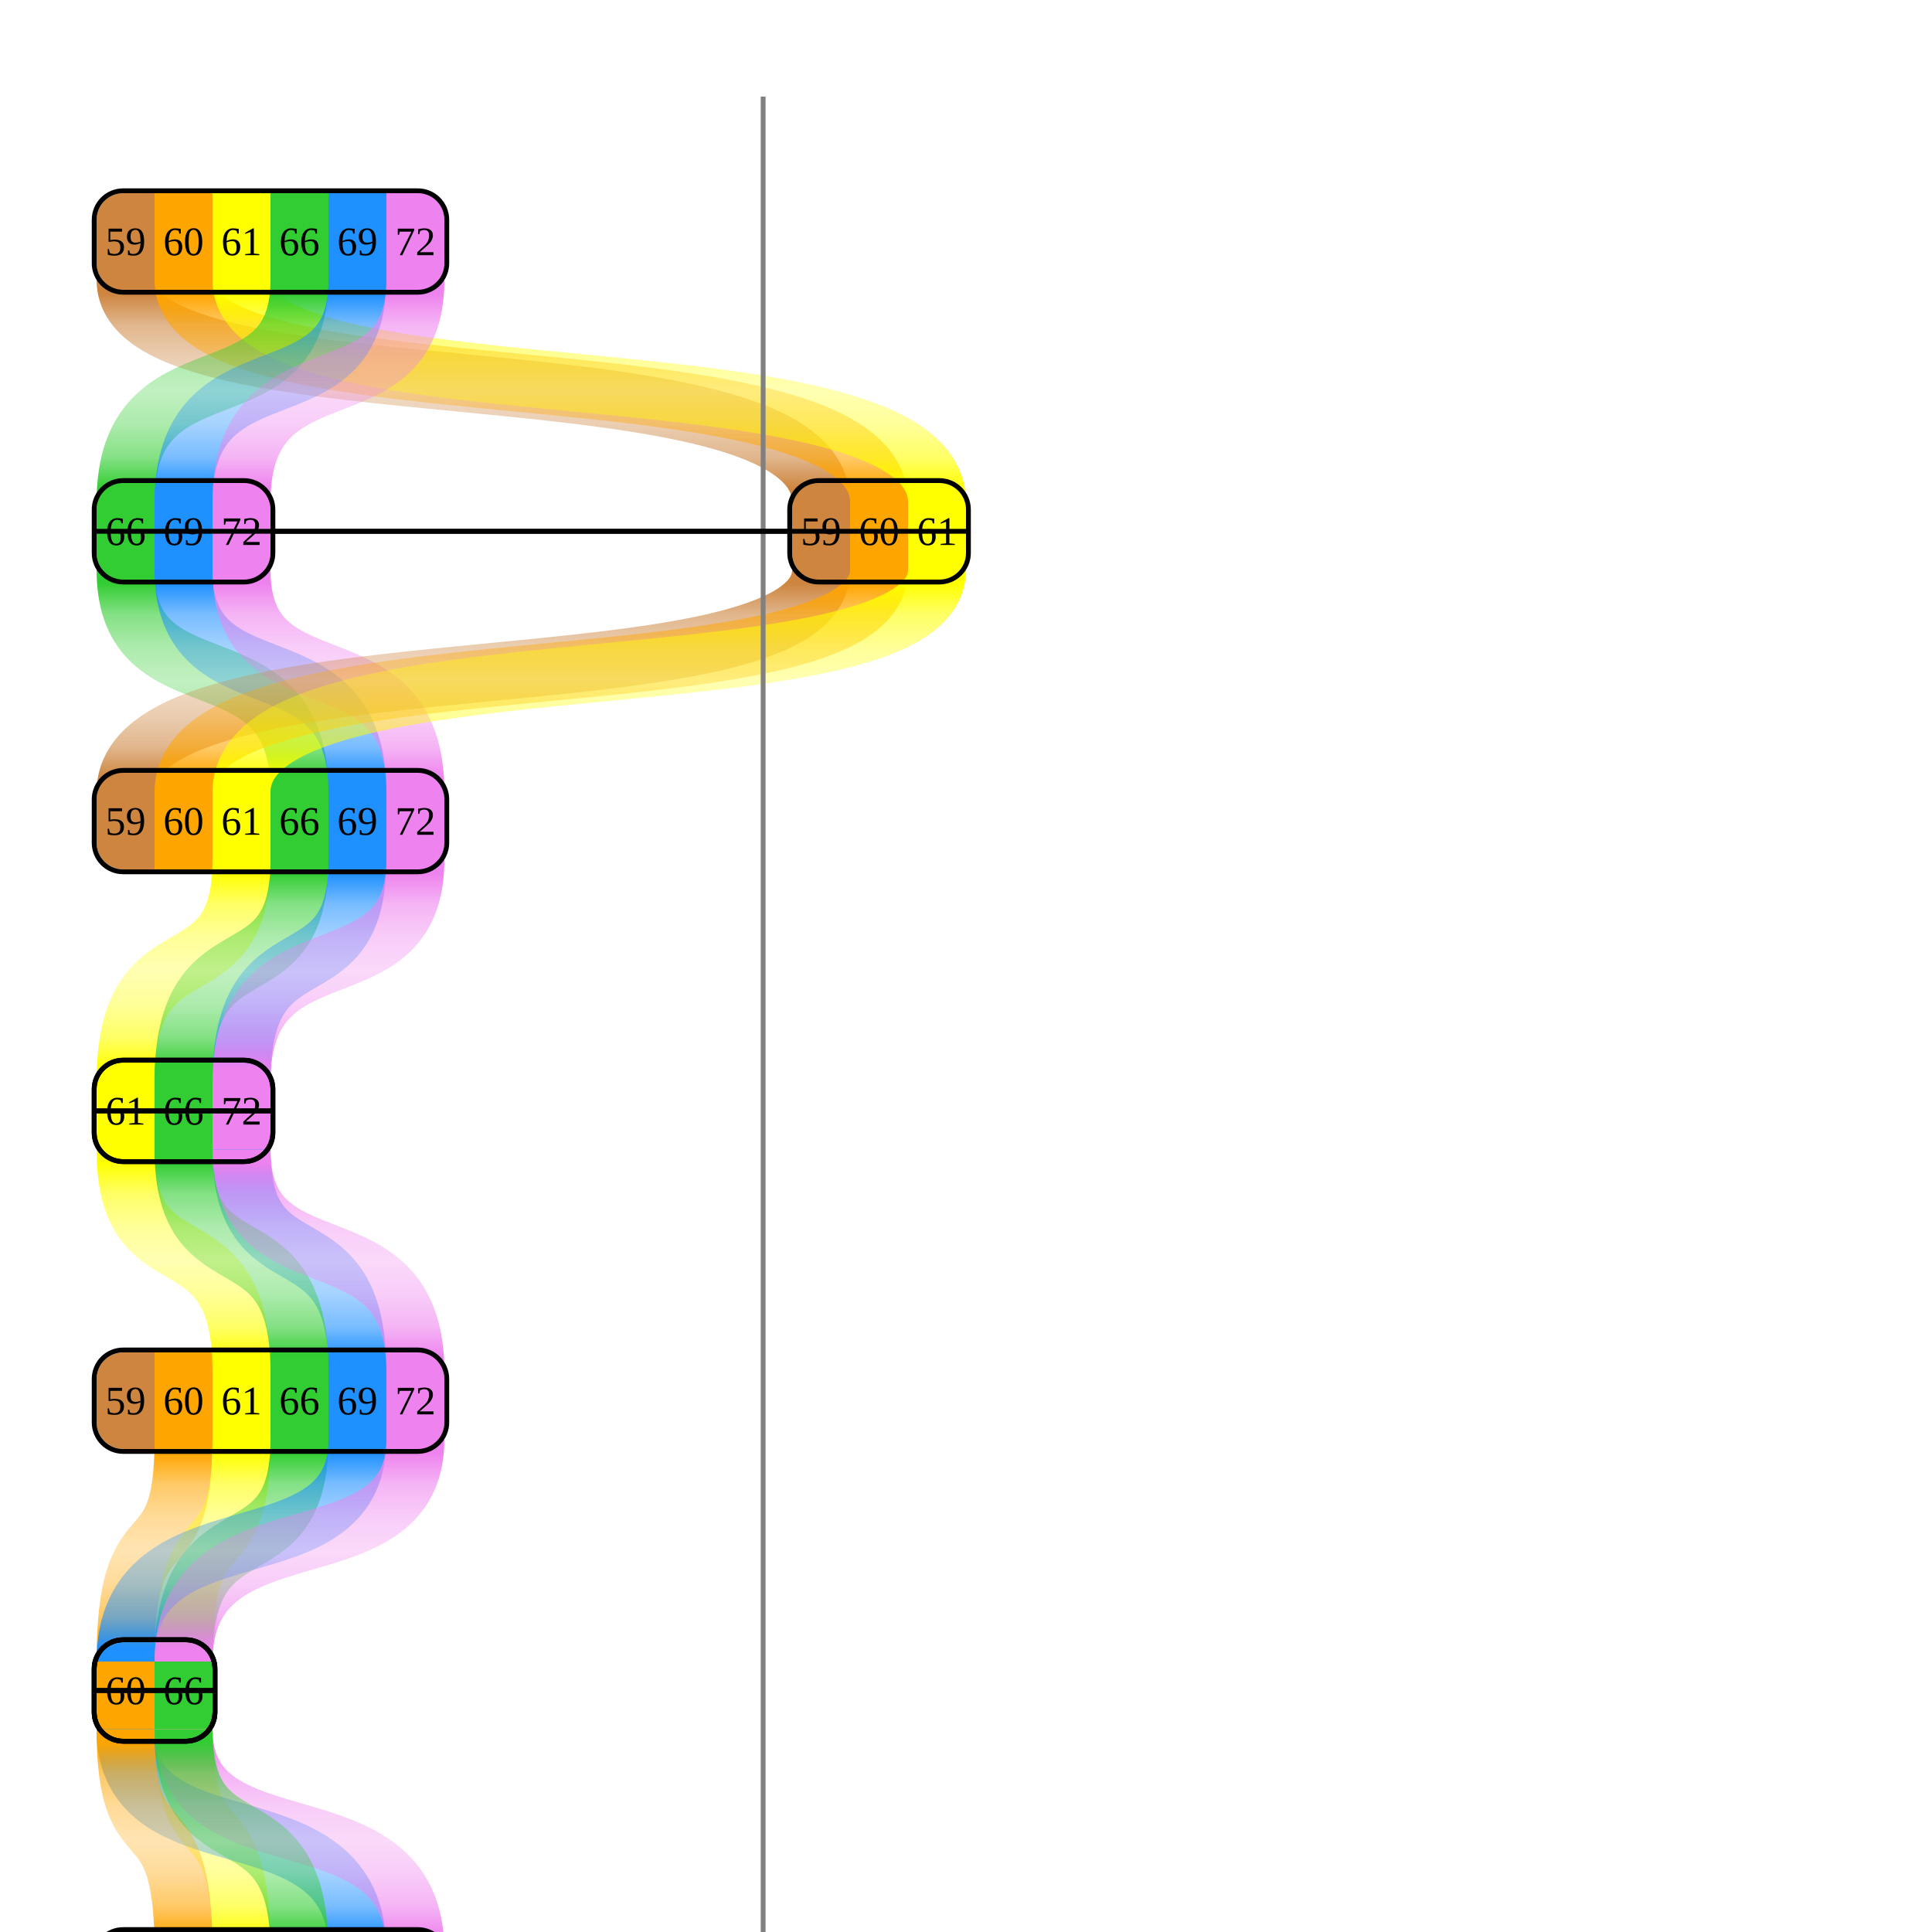
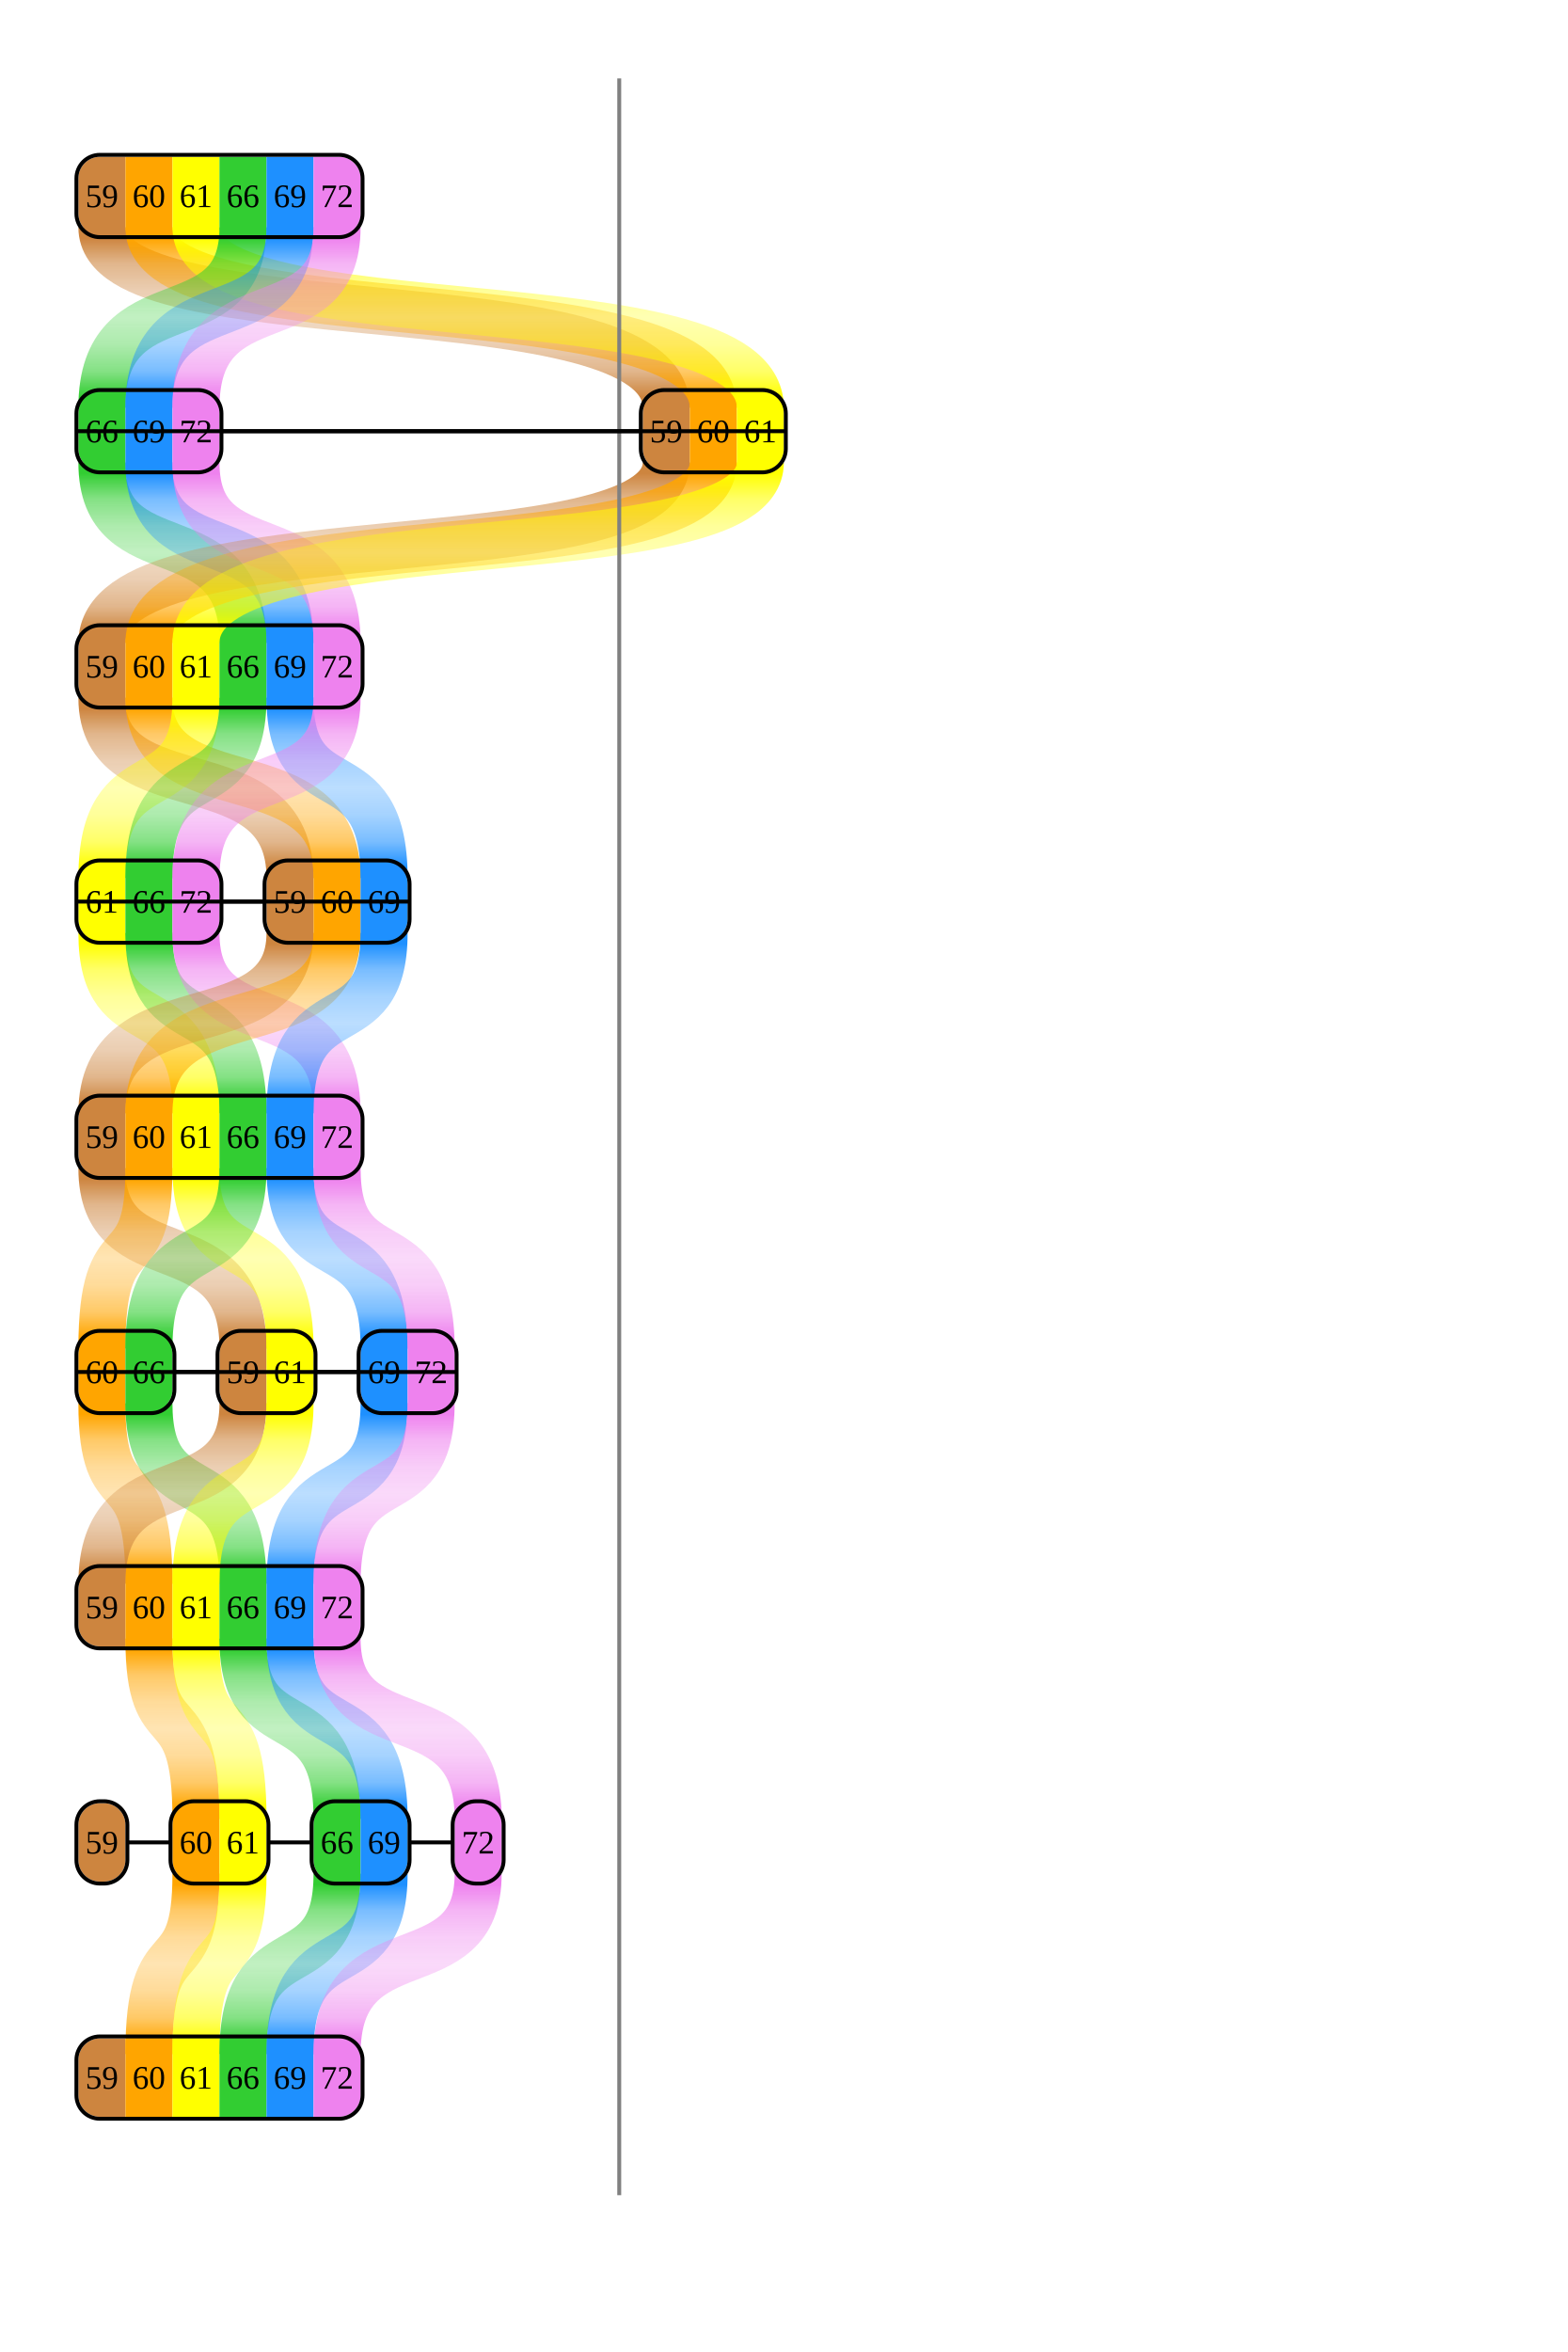
- <svg xmlns="http://www.w3.org/2000/svg" viewBox="0 0 200 200">
+ <svg xmlns="http://www.w3.org/2000/svg" viewBox="0 0 200 300">
  <g transform="translate(10, 20)">
    <defs>
      <linearGradient id="dodgerblueGradient" x1="0%" x2="0%" y1="0%" y2="100%">
        <stop offset="0%" stop-color="dodgerblue" stop-opacity="1" />
        <stop offset="6%" stop-color="dodgerblue" stop-opacity="1" />
        <stop offset="20%" stop-color="dodgerblue" stop-opacity=".6" />
        <stop offset="35%" stop-color="dodgerblue" stop-opacity=".4" />
        <stop offset="50%" stop-color="dodgerblue" stop-opacity=".3" />
        <stop offset="65%" stop-color="dodgerblue" stop-opacity=".4" />
        <stop offset="80%" stop-color="dodgerblue" stop-opacity=".6" />
        <stop offset="94%" stop-color="dodgerblue" stop-opacity="1" />
        <stop offset="100%" stop-color="dodgerblue" stop-opacity="1" />
      </linearGradient>
      <linearGradient id="yellowGradient" x1="0%" x2="0%" y1="0%" y2="100%">
        <stop offset="0%" stop-color="yellow" stop-opacity="1" />
        <stop offset="6%" stop-color="yellow" stop-opacity="1" />
        <stop offset="20%" stop-color="yellow" stop-opacity=".6" />
        <stop offset="35%" stop-color="yellow" stop-opacity=".4" />
        <stop offset="50%" stop-color="yellow" stop-opacity=".3" />
        <stop offset="65%" stop-color="yellow" stop-opacity=".4" />
        <stop offset="80%" stop-color="yellow" stop-opacity=".6" />
        <stop offset="94%" stop-color="yellow" stop-opacity="1" />
        <stop offset="100%" stop-color="yellow" stop-opacity="1" />
      </linearGradient>
      <linearGradient id="violetGradient" x1="0%" x2="0%" y1="0%" y2="100%">
        <stop offset="0%" stop-color="violet" stop-opacity="1" />
        <stop offset="6%" stop-color="violet" stop-opacity="1" />
        <stop offset="20%" stop-color="violet" stop-opacity=".6" />
        <stop offset="35%" stop-color="violet" stop-opacity=".4" />
        <stop offset="50%" stop-color="violet" stop-opacity=".3" />
        <stop offset="65%" stop-color="violet" stop-opacity=".4" />
        <stop offset="80%" stop-color="violet" stop-opacity=".6" />
        <stop offset="94%" stop-color="violet" stop-opacity="1" />
        <stop offset="100%" stop-color="violet" stop-opacity="1" />
      </linearGradient>
      <linearGradient id="orangeGradient" x1="0%" x2="0%" y1="0%" y2="100%">
        <stop offset="0%" stop-color="orange" stop-opacity="1" />
        <stop offset="6%" stop-color="orange" stop-opacity="1" />
        <stop offset="20%" stop-color="orange" stop-opacity=".6" />
        <stop offset="35%" stop-color="orange" stop-opacity=".4" />
        <stop offset="50%" stop-color="orange" stop-opacity=".3" />
        <stop offset="65%" stop-color="orange" stop-opacity=".4" />
        <stop offset="80%" stop-color="orange" stop-opacity=".6" />
        <stop offset="94%" stop-color="orange" stop-opacity="1" />
        <stop offset="100%" stop-color="orange" stop-opacity="1" />
      </linearGradient>
      <linearGradient id="limegreenGradient" x1="0%" x2="0%" y1="0%" y2="100%">
        <stop offset="0%" stop-color="limegreen" stop-opacity="1" />
        <stop offset="6%" stop-color="limegreen" stop-opacity="1" />
        <stop offset="20%" stop-color="limegreen" stop-opacity=".6" />
        <stop offset="35%" stop-color="limegreen" stop-opacity=".4" />
        <stop offset="50%" stop-color="limegreen" stop-opacity=".3" />
        <stop offset="65%" stop-color="limegreen" stop-opacity=".4" />
        <stop offset="80%" stop-color="limegreen" stop-opacity=".6" />
        <stop offset="94%" stop-color="limegreen" stop-opacity="1" />
        <stop offset="100%" stop-color="limegreen" stop-opacity="1" />
      </linearGradient>
      <linearGradient id="peruGradient" x1="0%" x2="0%" y1="0%" y2="100%">
        <stop offset="0%" stop-color="peru" stop-opacity="1" />
        <stop offset="6%" stop-color="peru" stop-opacity="1" />
        <stop offset="20%" stop-color="peru" stop-opacity=".6" />
        <stop offset="35%" stop-color="peru" stop-opacity=".4" />
        <stop offset="50%" stop-color="peru" stop-opacity=".3" />
        <stop offset="65%" stop-color="peru" stop-opacity=".4" />
        <stop offset="80%" stop-color="peru" stop-opacity=".6" />
        <stop offset="94%" stop-color="peru" stop-opacity="1" />
        <stop offset="100%" stop-color="peru" stop-opacity="1" />
      </linearGradient>
      <clipPath id="clipPath1">
        <rect x="0" y="0" width="6.0" height="10.0" rx="2.75" />
      </clipPath>
      <clipPath id="clipPath2">
        <rect x="0" y="0" width="12.0" height="10.0" rx="2.75" />
      </clipPath>
      <clipPath id="clipPath3">
        <rect x="0" y="0" width="18.0" height="10.0" rx="2.75" />
      </clipPath>
      <clipPath id="clipPath4">
        <rect x="0" y="0" width="24.0" height="10.0" rx="2.75" />
      </clipPath>
      <clipPath id="clipPath5">
        <rect x="0" y="0" width="30.0" height="10.0" rx="2.75" />
      </clipPath>
      <clipPath id="clipPath6">
        <rect x="0" y="0" width="36.0" height="10.0" rx="2.75" />
      </clipPath>
    </defs>
    <g transform="translate(0, 0.0)">
      <g transform="translate(0.0)" clip-path="url(#clipPath6)">
        <rect x="0.0" y="0" width="6.0" height="10.0" fill="peru" />
        <text x="3.0" y="5.0" text-anchor="middle" dominant-baseline="central" font-size="4.2">59</text>
        <rect x="6.0" y="0" width="6.0" height="10.0" fill="orange" />
        <text x="9.0" y="5.0" text-anchor="middle" dominant-baseline="central" font-size="4.2">60</text>
        <rect x="12.0" y="0" width="6.0" height="10.0" fill="yellow" />
        <text x="15.0" y="5.0" text-anchor="middle" dominant-baseline="central" font-size="4.2">61</text>
        <rect x="18.0" y="0" width="6.0" height="10.0" fill="limegreen" />
        <text x="21.0" y="5.0" text-anchor="middle" dominant-baseline="central" font-size="4.2">66</text>
        <rect x="24.0" y="0" width="6.0" height="10.0" fill="dodgerblue" />
        <text x="27.0" y="5.0" text-anchor="middle" dominant-baseline="central" font-size="4.2">69</text>
        <rect x="30.0" y="0" width="6.0" height="10.0" fill="violet" />
        <text x="33.0" y="5.0" text-anchor="middle" dominant-baseline="central" font-size="4.2">72</text>
      </g>
    </g>
    <g transform="translate(0, 30.0)">
      <g transform="translate(0.0)" clip-path="url(#clipPath3)">
        <rect x="0.0" y="0" width="6.0" height="10.0" fill="limegreen" />
        <text x="3.0" y="5.0" text-anchor="middle" dominant-baseline="central" font-size="4.2">66</text>
        <rect x="6.0" y="0" width="6.0" height="10.0" fill="dodgerblue" />
        <text x="9.0" y="5.0" text-anchor="middle" dominant-baseline="central" font-size="4.2">69</text>
        <rect x="12.0" y="0" width="6.0" height="10.0" fill="violet" />
        <text x="15.0" y="5.0" text-anchor="middle" dominant-baseline="central" font-size="4.2">72</text>
      </g>
      <g transform="translate(72.0)" clip-path="url(#clipPath3)">
        <rect x="0.0" y="0" width="6.0" height="10.0" fill="peru" />
        <text x="3.0" y="5.0" text-anchor="middle" dominant-baseline="central" font-size="4.2">59</text>
        <rect x="6.0" y="0" width="6.0" height="10.0" fill="orange" />
        <text x="9.0" y="5.0" text-anchor="middle" dominant-baseline="central" font-size="4.2">60</text>
        <rect x="12.0" y="0" width="6.0" height="10.0" fill="yellow" />
        <text x="15.0" y="5.0" text-anchor="middle" dominant-baseline="central" font-size="4.2">61</text>
      </g>
    </g>
    <g transform="translate(0, 60.0)">
      <g transform="translate(0.0)" clip-path="url(#clipPath6)">
        <rect x="0.0" y="0" width="6.0" height="10.0" fill="peru" />
        <text x="3.0" y="5.0" text-anchor="middle" dominant-baseline="central" font-size="4.2">59</text>
        <rect x="6.0" y="0" width="6.0" height="10.0" fill="orange" />
        <text x="9.0" y="5.0" text-anchor="middle" dominant-baseline="central" font-size="4.2">60</text>
        <rect x="12.0" y="0" width="6.0" height="10.0" fill="yellow" />
        <text x="15.0" y="5.0" text-anchor="middle" dominant-baseline="central" font-size="4.2">61</text>
        <rect x="18.0" y="0" width="6.0" height="10.0" fill="limegreen" />
        <text x="21.0" y="5.0" text-anchor="middle" dominant-baseline="central" font-size="4.2">66</text>
        <rect x="24.0" y="0" width="6.0" height="10.0" fill="dodgerblue" />
        <text x="27.0" y="5.0" text-anchor="middle" dominant-baseline="central" font-size="4.2">69</text>
        <rect x="30.0" y="0" width="6.0" height="10.0" fill="violet" />
        <text x="33.0" y="5.0" text-anchor="middle" dominant-baseline="central" font-size="4.2">72</text>
      </g>
    </g>
    <g transform="translate(0, 90.0)">
      <g transform="translate(0.0)" clip-path="url(#clipPath3)">
-         <rect x="0.0" y="0" width="6.0" height="10.0" fill="peru" />
-         <text x="3.0" y="5.0" text-anchor="middle" dominant-baseline="central" font-size="4.2">59</text>
-         <rect x="6.0" y="0" width="6.0" height="10.0" fill="orange" />
-         <text x="9.0" y="5.0" text-anchor="middle" dominant-baseline="central" font-size="4.2">60</text>
-         <rect x="12.0" y="0" width="6.0" height="10.0" fill="dodgerblue" />
-         <text x="15.0" y="5.0" text-anchor="middle" dominant-baseline="central" font-size="4.2">69</text>
-       </g>
-       <g transform="translate(0.0)" clip-path="url(#clipPath3)">
        <rect x="0.0" y="0" width="6.0" height="10.0" fill="yellow" />
        <text x="3.0" y="5.0" text-anchor="middle" dominant-baseline="central" font-size="4.2">61</text>
        <rect x="6.0" y="0" width="6.0" height="10.0" fill="limegreen" />
        <text x="9.0" y="5.0" text-anchor="middle" dominant-baseline="central" font-size="4.2">66</text>
        <rect x="12.0" y="0" width="6.0" height="10.0" fill="violet" />
        <text x="15.0" y="5.0" text-anchor="middle" dominant-baseline="central" font-size="4.2">72</text>
      </g>
+       <g transform="translate(24.0)" clip-path="url(#clipPath3)">
+         <rect x="0.0" y="0" width="6.0" height="10.0" fill="peru" />
+         <text x="3.0" y="5.0" text-anchor="middle" dominant-baseline="central" font-size="4.2">59</text>
+         <rect x="6.0" y="0" width="6.0" height="10.0" fill="orange" />
+         <text x="9.0" y="5.0" text-anchor="middle" dominant-baseline="central" font-size="4.2">60</text>
+         <rect x="12.0" y="0" width="6.0" height="10.0" fill="dodgerblue" />
+         <text x="15.0" y="5.0" text-anchor="middle" dominant-baseline="central" font-size="4.2">69</text>
+       </g>
    </g>
    <g transform="translate(0, 120.0)">
      <g transform="translate(0.0)" clip-path="url(#clipPath6)">
        <rect x="0.0" y="0" width="6.0" height="10.0" fill="peru" />
        <text x="3.0" y="5.0" text-anchor="middle" dominant-baseline="central" font-size="4.2">59</text>
        <rect x="6.0" y="0" width="6.0" height="10.0" fill="orange" />
        <text x="9.0" y="5.0" text-anchor="middle" dominant-baseline="central" font-size="4.2">60</text>
        <rect x="12.0" y="0" width="6.0" height="10.0" fill="yellow" />
        <text x="15.0" y="5.0" text-anchor="middle" dominant-baseline="central" font-size="4.2">61</text>
        <rect x="18.0" y="0" width="6.0" height="10.0" fill="limegreen" />
        <text x="21.0" y="5.0" text-anchor="middle" dominant-baseline="central" font-size="4.2">66</text>
        <rect x="24.0" y="0" width="6.0" height="10.0" fill="dodgerblue" />
        <text x="27.0" y="5.0" text-anchor="middle" dominant-baseline="central" font-size="4.2">69</text>
        <rect x="30.0" y="0" width="6.0" height="10.0" fill="violet" />
        <text x="33.0" y="5.0" text-anchor="middle" dominant-baseline="central" font-size="4.2">72</text>
      </g>
    </g>
    <g transform="translate(0, 150.0)">
-       <g transform="translate(0.0)" clip-path="url(#clipPath2)">
-         <rect x="0.0" y="0" width="6.0" height="10.0" fill="peru" />
-         <text x="3.0" y="5.0" text-anchor="middle" dominant-baseline="central" font-size="4.2">59</text>
-         <rect x="6.0" y="0" width="6.0" height="10.0" fill="yellow" />
-         <text x="9.0" y="5.0" text-anchor="middle" dominant-baseline="central" font-size="4.2">61</text>
-       </g>
-       <g transform="translate(0.0)" clip-path="url(#clipPath2)">
-         <rect x="0.0" y="0" width="6.0" height="10.0" fill="dodgerblue" />
-         <text x="3.0" y="5.0" text-anchor="middle" dominant-baseline="central" font-size="4.2">69</text>
-         <rect x="6.0" y="0" width="6.0" height="10.0" fill="violet" />
-         <text x="9.0" y="5.0" text-anchor="middle" dominant-baseline="central" font-size="4.2">72</text>
-       </g>
      <g transform="translate(0.0)" clip-path="url(#clipPath2)">
        <rect x="0.0" y="0" width="6.0" height="10.0" fill="orange" />
        <text x="3.0" y="5.0" text-anchor="middle" dominant-baseline="central" font-size="4.2">60</text>
        <rect x="6.0" y="0" width="6.0" height="10.0" fill="limegreen" />
        <text x="9.0" y="5.0" text-anchor="middle" dominant-baseline="central" font-size="4.2">66</text>
      </g>
+       <g transform="translate(18.0)" clip-path="url(#clipPath2)">
+         <rect x="0.0" y="0" width="6.0" height="10.0" fill="peru" />
+         <text x="3.0" y="5.0" text-anchor="middle" dominant-baseline="central" font-size="4.2">59</text>
+         <rect x="6.0" y="0" width="6.0" height="10.0" fill="yellow" />
+         <text x="9.0" y="5.0" text-anchor="middle" dominant-baseline="central" font-size="4.2">61</text>
+       </g>
+       <g transform="translate(36.0)" clip-path="url(#clipPath2)">
+         <rect x="0.0" y="0" width="6.0" height="10.0" fill="dodgerblue" />
+         <text x="3.0" y="5.0" text-anchor="middle" dominant-baseline="central" font-size="4.2">69</text>
+         <rect x="6.0" y="0" width="6.0" height="10.0" fill="violet" />
+         <text x="9.0" y="5.0" text-anchor="middle" dominant-baseline="central" font-size="4.2">72</text>
+       </g>
    </g>
    <g transform="translate(0, 180.0)">
+       <g transform="translate(0.0)" clip-path="url(#clipPath6)">
+         <rect x="0.0" y="0" width="6.0" height="10.0" fill="peru" />
+         <text x="3.0" y="5.0" text-anchor="middle" dominant-baseline="central" font-size="4.2">59</text>
+         <rect x="6.0" y="0" width="6.0" height="10.0" fill="orange" />
+         <text x="9.0" y="5.0" text-anchor="middle" dominant-baseline="central" font-size="4.2">60</text>
+         <rect x="12.0" y="0" width="6.0" height="10.0" fill="yellow" />
+         <text x="15.0" y="5.0" text-anchor="middle" dominant-baseline="central" font-size="4.2">61</text>
+         <rect x="18.0" y="0" width="6.0" height="10.0" fill="limegreen" />
+         <text x="21.0" y="5.0" text-anchor="middle" dominant-baseline="central" font-size="4.2">66</text>
+         <rect x="24.0" y="0" width="6.0" height="10.0" fill="dodgerblue" />
+         <text x="27.0" y="5.0" text-anchor="middle" dominant-baseline="central" font-size="4.2">69</text>
+         <rect x="30.0" y="0" width="6.0" height="10.0" fill="violet" />
+         <text x="33.0" y="5.0" text-anchor="middle" dominant-baseline="central" font-size="4.2">72</text>
+       </g>
+     </g>
+     <g transform="translate(0, 210.0)">
+       <g transform="translate(0.0)" clip-path="url(#clipPath1)">
+         <rect x="0.0" y="0" width="6.0" height="10.0" fill="peru" />
+         <text x="3.0" y="5.0" text-anchor="middle" dominant-baseline="central" font-size="4.2">59</text>
+       </g>
+       <g transform="translate(12.0)" clip-path="url(#clipPath2)">
+         <rect x="0.0" y="0" width="6.0" height="10.0" fill="orange" />
+         <text x="3.0" y="5.0" text-anchor="middle" dominant-baseline="central" font-size="4.2">60</text>
+         <rect x="6.0" y="0" width="6.0" height="10.0" fill="yellow" />
+         <text x="9.0" y="5.0" text-anchor="middle" dominant-baseline="central" font-size="4.2">61</text>
+       </g>
+       <g transform="translate(30.0)" clip-path="url(#clipPath2)">
+         <rect x="0.0" y="0" width="6.0" height="10.0" fill="limegreen" />
+         <text x="3.0" y="5.0" text-anchor="middle" dominant-baseline="central" font-size="4.2">66</text>
+         <rect x="6.0" y="0" width="6.0" height="10.0" fill="dodgerblue" />
+         <text x="9.0" y="5.0" text-anchor="middle" dominant-baseline="central" font-size="4.2">69</text>
+       </g>
+       <g transform="translate(48.0)" clip-path="url(#clipPath1)">
+         <rect x="0.0" y="0" width="6.0" height="10.0" fill="violet" />
+         <text x="3.0" y="5.0" text-anchor="middle" dominant-baseline="central" font-size="4.2">72</text>
+       </g>
+     </g>
+     <g transform="translate(0, 240.0)">
      <g transform="translate(0.0)" clip-path="url(#clipPath6)">
        <rect x="0.0" y="0" width="6.0" height="10.0" fill="peru" />
        <text x="3.0" y="5.0" text-anchor="middle" dominant-baseline="central" font-size="4.2">59</text>
        <rect x="6.0" y="0" width="6.0" height="10.0" fill="orange" />
        <text x="9.0" y="5.0" text-anchor="middle" dominant-baseline="central" font-size="4.2">60</text>
        <rect x="12.0" y="0" width="6.0" height="10.0" fill="yellow" />
        <text x="15.0" y="5.0" text-anchor="middle" dominant-baseline="central" font-size="4.2">61</text>
        <rect x="18.0" y="0" width="6.0" height="10.0" fill="limegreen" />
        <text x="21.0" y="5.0" text-anchor="middle" dominant-baseline="central" font-size="4.2">66</text>
        <rect x="24.0" y="0" width="6.0" height="10.0" fill="dodgerblue" />
        <text x="27.0" y="5.0" text-anchor="middle" dominant-baseline="central" font-size="4.2">69</text>
        <rect x="30.0" y="0" width="6.0" height="10.0" fill="violet" />
        <text x="33.0" y="5.0" text-anchor="middle" dominant-baseline="central" font-size="4.2">72</text>
      </g>
    </g>
    <g transform="translate(0, 30.0)">
      <path d="M 3.0,-21.0 C 3.0,-6.0 75.001,-15.0 75.001,2" stroke="url(#peruGradient)" fill="none" stroke-width="6.0" />
      <path d="M 9.0,-21.0 C 9.0,-6.0 81.001,-15.0 81.001,2" stroke="url(#orangeGradient)" fill="none" stroke-width="6.0" />
      <path d="M 15.0,-21.0 C 15.0,-6.0 87.001,-15.0 87.001,2" stroke="url(#yellowGradient)" fill="none" stroke-width="6.0" />
      <path d="M 21.0,-21.0 C 21.0,-6.0 3.001,-15.0 3.001,2" stroke="url(#limegreenGradient)" fill="none" stroke-width="6.0" />
      <path d="M 27.0,-21.0 C 27.0,-6.0 9.001,-15.0 9.001,2" stroke="url(#dodgerblueGradient)" fill="none" stroke-width="6.0" />
      <path d="M 33.0,-21.0 C 33.0,-6.0 15.001,-15.0 15.001,2" stroke="url(#violetGradient)" fill="none" stroke-width="6.0" />
    </g>
    <g transform="translate(0, 60.0)">
      <path d="M 3.0,-21.0 C 3.0,-6.0 21.001,-15.0 21.001,2" stroke="url(#limegreenGradient)" fill="none" stroke-width="6.0" />
      <path d="M 9.0,-21.0 C 9.0,-6.0 27.001,-15.0 27.001,2" stroke="url(#dodgerblueGradient)" fill="none" stroke-width="6.0" />
      <path d="M 15.0,-21.0 C 15.0,-6.0 33.001,-15.0 33.001,2" stroke="url(#violetGradient)" fill="none" stroke-width="6.0" />
      <path d="M 75.0,-21.0 C 75.0,-6.0 3.001,-15.0 3.001,2" stroke="url(#peruGradient)" fill="none" stroke-width="6.0" />
      <path d="M 81.0,-21.0 C 81.0,-6.0 9.001,-15.0 9.001,2" stroke="url(#orangeGradient)" fill="none" stroke-width="6.0" />
      <path d="M 87.0,-21.0 C 87.0,-6.0 15.001,-15.0 15.001,2" stroke="url(#yellowGradient)" fill="none" stroke-width="6.0" />
    </g>
    <g transform="translate(0, 90.0)">
-       <path d="M 3.0,-21.0 C 3.0,-6.0 3.001,-15.0 3.001,2" stroke="url(#peruGradient)" fill="none" stroke-width="6.0" />
-       <path d="M 9.0,-21.0 C 9.0,-6.0 9.001,-15.0 9.001,2" stroke="url(#orangeGradient)" fill="none" stroke-width="6.0" />
+       <path d="M 3.0,-21.0 C 3.0,-6.0 27.001,-15.0 27.001,2" stroke="url(#peruGradient)" fill="none" stroke-width="6.0" />
+       <path d="M 9.0,-21.0 C 9.0,-6.0 33.001,-15.0 33.001,2" stroke="url(#orangeGradient)" fill="none" stroke-width="6.0" />
      <path d="M 15.0,-21.0 C 15.0,-6.0 3.001,-15.0 3.001,2" stroke="url(#yellowGradient)" fill="none" stroke-width="6.0" />
      <path d="M 21.0,-21.0 C 21.0,-6.0 9.001,-15.0 9.001,2" stroke="url(#limegreenGradient)" fill="none" stroke-width="6.0" />
-       <path d="M 27.0,-21.0 C 27.0,-6.0 15.001,-15.0 15.001,2" stroke="url(#dodgerblueGradient)" fill="none" stroke-width="6.0" />
+       <path d="M 27.0,-21.0 C 27.0,-6.0 39.001,-15.0 39.001,2" stroke="url(#dodgerblueGradient)" fill="none" stroke-width="6.0" />
      <path d="M 33.0,-21.0 C 33.0,-6.0 15.001,-15.0 15.001,2" stroke="url(#violetGradient)" fill="none" stroke-width="6.0" />
    </g>
    <g transform="translate(0, 120.0)">
-       <path d="M 3.0,-21.0 C 3.0,-6.0 3.001,-15.0 3.001,2" stroke="url(#peruGradient)" fill="none" stroke-width="6.0" />
-       <path d="M 9.0,-21.0 C 9.0,-6.0 9.001,-15.0 9.001,2" stroke="url(#orangeGradient)" fill="none" stroke-width="6.0" />
-       <path d="M 15.0,-21.0 C 15.0,-6.0 27.001,-15.0 27.001,2" stroke="url(#dodgerblueGradient)" fill="none" stroke-width="6.0" />
      <path d="M 3.0,-21.0 C 3.0,-6.0 15.001,-15.0 15.001,2" stroke="url(#yellowGradient)" fill="none" stroke-width="6.0" />
      <path d="M 9.0,-21.0 C 9.0,-6.0 21.001,-15.0 21.001,2" stroke="url(#limegreenGradient)" fill="none" stroke-width="6.0" />
      <path d="M 15.0,-21.0 C 15.0,-6.0 33.001,-15.0 33.001,2" stroke="url(#violetGradient)" fill="none" stroke-width="6.0" />
+       <path d="M 27.0,-21.0 C 27.0,-6.0 3.001,-15.0 3.001,2" stroke="url(#peruGradient)" fill="none" stroke-width="6.0" />
+       <path d="M 33.0,-21.0 C 33.0,-6.0 9.001,-15.0 9.001,2" stroke="url(#orangeGradient)" fill="none" stroke-width="6.0" />
+       <path d="M 39.0,-21.0 C 39.0,-6.0 27.001,-15.0 27.001,2" stroke="url(#dodgerblueGradient)" fill="none" stroke-width="6.0" />
    </g>
    <g transform="translate(0, 150.0)">
-       <path d="M 3.0,-21.0 C 3.0,-6.0 3.001,-15.0 3.001,2" stroke="url(#peruGradient)" fill="none" stroke-width="6.0" />
+       <path d="M 3.0,-21.0 C 3.0,-6.0 21.001,-15.0 21.001,2" stroke="url(#peruGradient)" fill="none" stroke-width="6.0" />
      <path d="M 9.0,-21.0 C 9.0,-6.0 3.001,-15.0 3.001,2" stroke="url(#orangeGradient)" fill="none" stroke-width="6.0" />
-       <path d="M 15.0,-21.0 C 15.0,-6.0 9.001,-15.0 9.001,2" stroke="url(#yellowGradient)" fill="none" stroke-width="6.0" />
+       <path d="M 15.0,-21.0 C 15.0,-6.0 27.001,-15.0 27.001,2" stroke="url(#yellowGradient)" fill="none" stroke-width="6.0" />
      <path d="M 21.0,-21.0 C 21.0,-6.0 9.001,-15.0 9.001,2" stroke="url(#limegreenGradient)" fill="none" stroke-width="6.0" />
-       <path d="M 27.0,-21.0 C 27.0,-6.0 3.001,-15.0 3.001,2" stroke="url(#dodgerblueGradient)" fill="none" stroke-width="6.0" />
-       <path d="M 33.0,-21.0 C 33.0,-6.0 9.001,-15.0 9.001,2" stroke="url(#violetGradient)" fill="none" stroke-width="6.0" />
+       <path d="M 27.0,-21.0 C 27.0,-6.0 39.001,-15.0 39.001,2" stroke="url(#dodgerblueGradient)" fill="none" stroke-width="6.0" />
+       <path d="M 33.0,-21.0 C 33.0,-6.0 45.001,-15.0 45.001,2" stroke="url(#violetGradient)" fill="none" stroke-width="6.0" />
    </g>
    <g transform="translate(0, 180.0)">
-       <path d="M 3.0,-21.0 C 3.0,-6.0 3.001,-15.0 3.001,2" stroke="url(#peruGradient)" fill="none" stroke-width="6.0" />
-       <path d="M 9.0,-21.0 C 9.0,-6.0 15.001,-15.0 15.001,2" stroke="url(#yellowGradient)" fill="none" stroke-width="6.0" />
-       <path d="M 3.0,-21.0 C 3.0,-6.0 27.001,-15.0 27.001,2" stroke="url(#dodgerblueGradient)" fill="none" stroke-width="6.0" />
-       <path d="M 9.0,-21.0 C 9.0,-6.0 33.001,-15.0 33.001,2" stroke="url(#violetGradient)" fill="none" stroke-width="6.0" />
      <path d="M 3.0,-21.0 C 3.0,-6.0 9.001,-15.0 9.001,2" stroke="url(#orangeGradient)" fill="none" stroke-width="6.0" />
      <path d="M 9.0,-21.0 C 9.0,-6.0 21.001,-15.0 21.001,2" stroke="url(#limegreenGradient)" fill="none" stroke-width="6.0" />
-     </g>
-     <line transform="translate(0, -10.0)" x1="69.0" y1="0" x2="69.0" y2="210.0" stroke="gray" stroke-width=".5" />
+       <path d="M 21.0,-21.0 C 21.0,-6.0 3.001,-15.0 3.001,2" stroke="url(#peruGradient)" fill="none" stroke-width="6.0" />
+       <path d="M 27.0,-21.0 C 27.0,-6.0 15.001,-15.0 15.001,2" stroke="url(#yellowGradient)" fill="none" stroke-width="6.0" />
+       <path d="M 39.0,-21.0 C 39.0,-6.0 27.001,-15.0 27.001,2" stroke="url(#dodgerblueGradient)" fill="none" stroke-width="6.0" />
+       <path d="M 45.0,-21.0 C 45.0,-6.0 33.001,-15.0 33.001,2" stroke="url(#violetGradient)" fill="none" stroke-width="6.0" />
+     </g>
+     <g transform="translate(0, 210.0)">
+       <path d="M 3.0,-21.0 C 3.0,-6.0 3.001,-15.0 3.001,2" stroke="url(#peruGradient)" fill="none" stroke-width="6.0" />
+       <path d="M 9.0,-21.0 C 9.0,-6.0 15.001,-15.0 15.001,2" stroke="url(#orangeGradient)" fill="none" stroke-width="6.0" />
+       <path d="M 15.0,-21.0 C 15.0,-6.0 21.001,-15.0 21.001,2" stroke="url(#yellowGradient)" fill="none" stroke-width="6.0" />
+       <path d="M 21.0,-21.0 C 21.0,-6.0 33.001,-15.0 33.001,2" stroke="url(#limegreenGradient)" fill="none" stroke-width="6.0" />
+       <path d="M 27.0,-21.0 C 27.0,-6.0 39.001,-15.0 39.001,2" stroke="url(#dodgerblueGradient)" fill="none" stroke-width="6.0" />
+       <path d="M 33.0,-21.0 C 33.0,-6.0 51.001,-15.0 51.001,2" stroke="url(#violetGradient)" fill="none" stroke-width="6.0" />
+     </g>
+     <g transform="translate(0, 240.0)">
+       <path d="M 3.0,-21.0 C 3.0,-6.0 3.001,-15.0 3.001,2" stroke="url(#peruGradient)" fill="none" stroke-width="6.0" />
+       <path d="M 15.0,-21.0 C 15.0,-6.0 9.001,-15.0 9.001,2" stroke="url(#orangeGradient)" fill="none" stroke-width="6.0" />
+       <path d="M 21.0,-21.0 C 21.0,-6.0 15.001,-15.0 15.001,2" stroke="url(#yellowGradient)" fill="none" stroke-width="6.0" />
+       <path d="M 33.0,-21.0 C 33.0,-6.0 21.001,-15.0 21.001,2" stroke="url(#limegreenGradient)" fill="none" stroke-width="6.0" />
+       <path d="M 39.0,-21.0 C 39.0,-6.0 27.001,-15.0 27.001,2" stroke="url(#dodgerblueGradient)" fill="none" stroke-width="6.0" />
+       <path d="M 51.0,-21.0 C 51.0,-6.0 33.001,-15.0 33.001,2" stroke="url(#violetGradient)" fill="none" stroke-width="6.0" />
+     </g>
+     <line transform="translate(0, -10.0)" x1="69.0" y1="0" x2="69.0" y2="270.0" stroke="gray" stroke-width=".5" />
    <rect transform="translate(0.0, 0.0)" x="-0.25" y="-.25" width="36.5" height="10.5" stroke="black" stroke-width=".5" fill="none" rx="3" />
    <rect transform="translate(0.0, 30.0)" x="-0.25" y="-.25" width="18.5" height="10.5" stroke="black" stroke-width=".5" fill="none" rx="3" />
    <rect transform="translate(72.0, 30.0)" x="-0.25" y="-.25" width="18.5" height="10.5" stroke="black" stroke-width=".5" fill="none" rx="3" />
    <rect transform="translate(0.0, 60.0)" x="-0.25" y="-.25" width="36.5" height="10.5" stroke="black" stroke-width=".5" fill="none" rx="3" />
    <rect transform="translate(0.0, 90.0)" x="-0.25" y="-.25" width="18.5" height="10.5" stroke="black" stroke-width=".5" fill="none" rx="3" />
-     <rect transform="translate(0.0, 90.0)" x="-0.25" y="-.25" width="18.5" height="10.5" stroke="black" stroke-width=".5" fill="none" rx="3" />
+     <rect transform="translate(24.0, 90.0)" x="-0.25" y="-.25" width="18.5" height="10.5" stroke="black" stroke-width=".5" fill="none" rx="3" />
    <rect transform="translate(0.0, 120.0)" x="-0.25" y="-.25" width="36.5" height="10.5" stroke="black" stroke-width=".5" fill="none" rx="3" />
    <rect transform="translate(0.0, 150.0)" x="-0.25" y="-.25" width="12.5" height="10.5" stroke="black" stroke-width=".5" fill="none" rx="3" />
-     <rect transform="translate(0.0, 150.0)" x="-0.25" y="-.25" width="12.5" height="10.5" stroke="black" stroke-width=".5" fill="none" rx="3" />
-     <rect transform="translate(0.0, 150.0)" x="-0.25" y="-.25" width="12.5" height="10.5" stroke="black" stroke-width=".5" fill="none" rx="3" />
+     <rect transform="translate(18.0, 150.0)" x="-0.25" y="-.25" width="12.5" height="10.5" stroke="black" stroke-width=".5" fill="none" rx="3" />
+     <rect transform="translate(36.0, 150.0)" x="-0.25" y="-.25" width="12.5" height="10.5" stroke="black" stroke-width=".5" fill="none" rx="3" />
    <rect transform="translate(0.0, 180.0)" x="-0.25" y="-.25" width="36.5" height="10.5" stroke="black" stroke-width=".5" fill="none" rx="3" />
+     <rect transform="translate(0.0, 210.0)" x="-0.25" y="-.25" width="6.5" height="10.5" stroke="black" stroke-width=".5" fill="none" rx="3" />
+     <rect transform="translate(12.0, 210.0)" x="-0.25" y="-.25" width="12.5" height="10.5" stroke="black" stroke-width=".5" fill="none" rx="3" />
+     <rect transform="translate(30.0, 210.0)" x="-0.25" y="-.25" width="12.5" height="10.5" stroke="black" stroke-width=".5" fill="none" rx="3" />
+     <rect transform="translate(48.0, 210.0)" x="-0.25" y="-.25" width="6.5" height="10.5" stroke="black" stroke-width=".5" fill="none" rx="3" />
+     <rect transform="translate(0.0, 240.0)" x="-0.25" y="-.25" width="36.5" height="10.5" stroke="black" stroke-width=".5" fill="none" rx="3" />
    <line x1="18.25" y1="35.0" x2="71.75" y2="35.0" stroke="black" stroke-width=".5" />
    <line x1="90.25" y1="35.0" x2="-0.25" y2="35.0" stroke="black" stroke-width=".5" />
-     <line x1="18.25" y1="95.0" x2="-0.25" y2="95.0" stroke="black" stroke-width=".5" />
-     <line x1="18.25" y1="95.0" x2="-0.25" y2="95.0" stroke="black" stroke-width=".5" />
-     <line x1="12.25" y1="155.0" x2="-0.25" y2="155.0" stroke="black" stroke-width=".5" />
-     <line x1="12.25" y1="155.0" x2="-0.25" y2="155.0" stroke="black" stroke-width=".5" />
+     <line x1="18.25" y1="95.0" x2="23.75" y2="95.0" stroke="black" stroke-width=".5" />
+     <line x1="42.25" y1="95.0" x2="-0.25" y2="95.0" stroke="black" stroke-width=".5" />
+     <line x1="12.25" y1="155.0" x2="17.75" y2="155.0" stroke="black" stroke-width=".5" />
+     <line x1="30.25" y1="155.0" x2="35.75" y2="155.0" stroke="black" stroke-width=".5" />
+     <line x1="48.25" y1="155.0" x2="-0.25" y2="155.0" stroke="black" stroke-width=".5" />
+     <line x1="6.25" y1="215.0" x2="11.75" y2="215.0" stroke="black" stroke-width=".5" />
+     <line x1="24.25" y1="215.0" x2="29.75" y2="215.0" stroke="black" stroke-width=".5" />
+     <line x1="42.25" y1="215.0" x2="47.75" y2="215.0" stroke="black" stroke-width=".5" />
  </g>
</svg>
